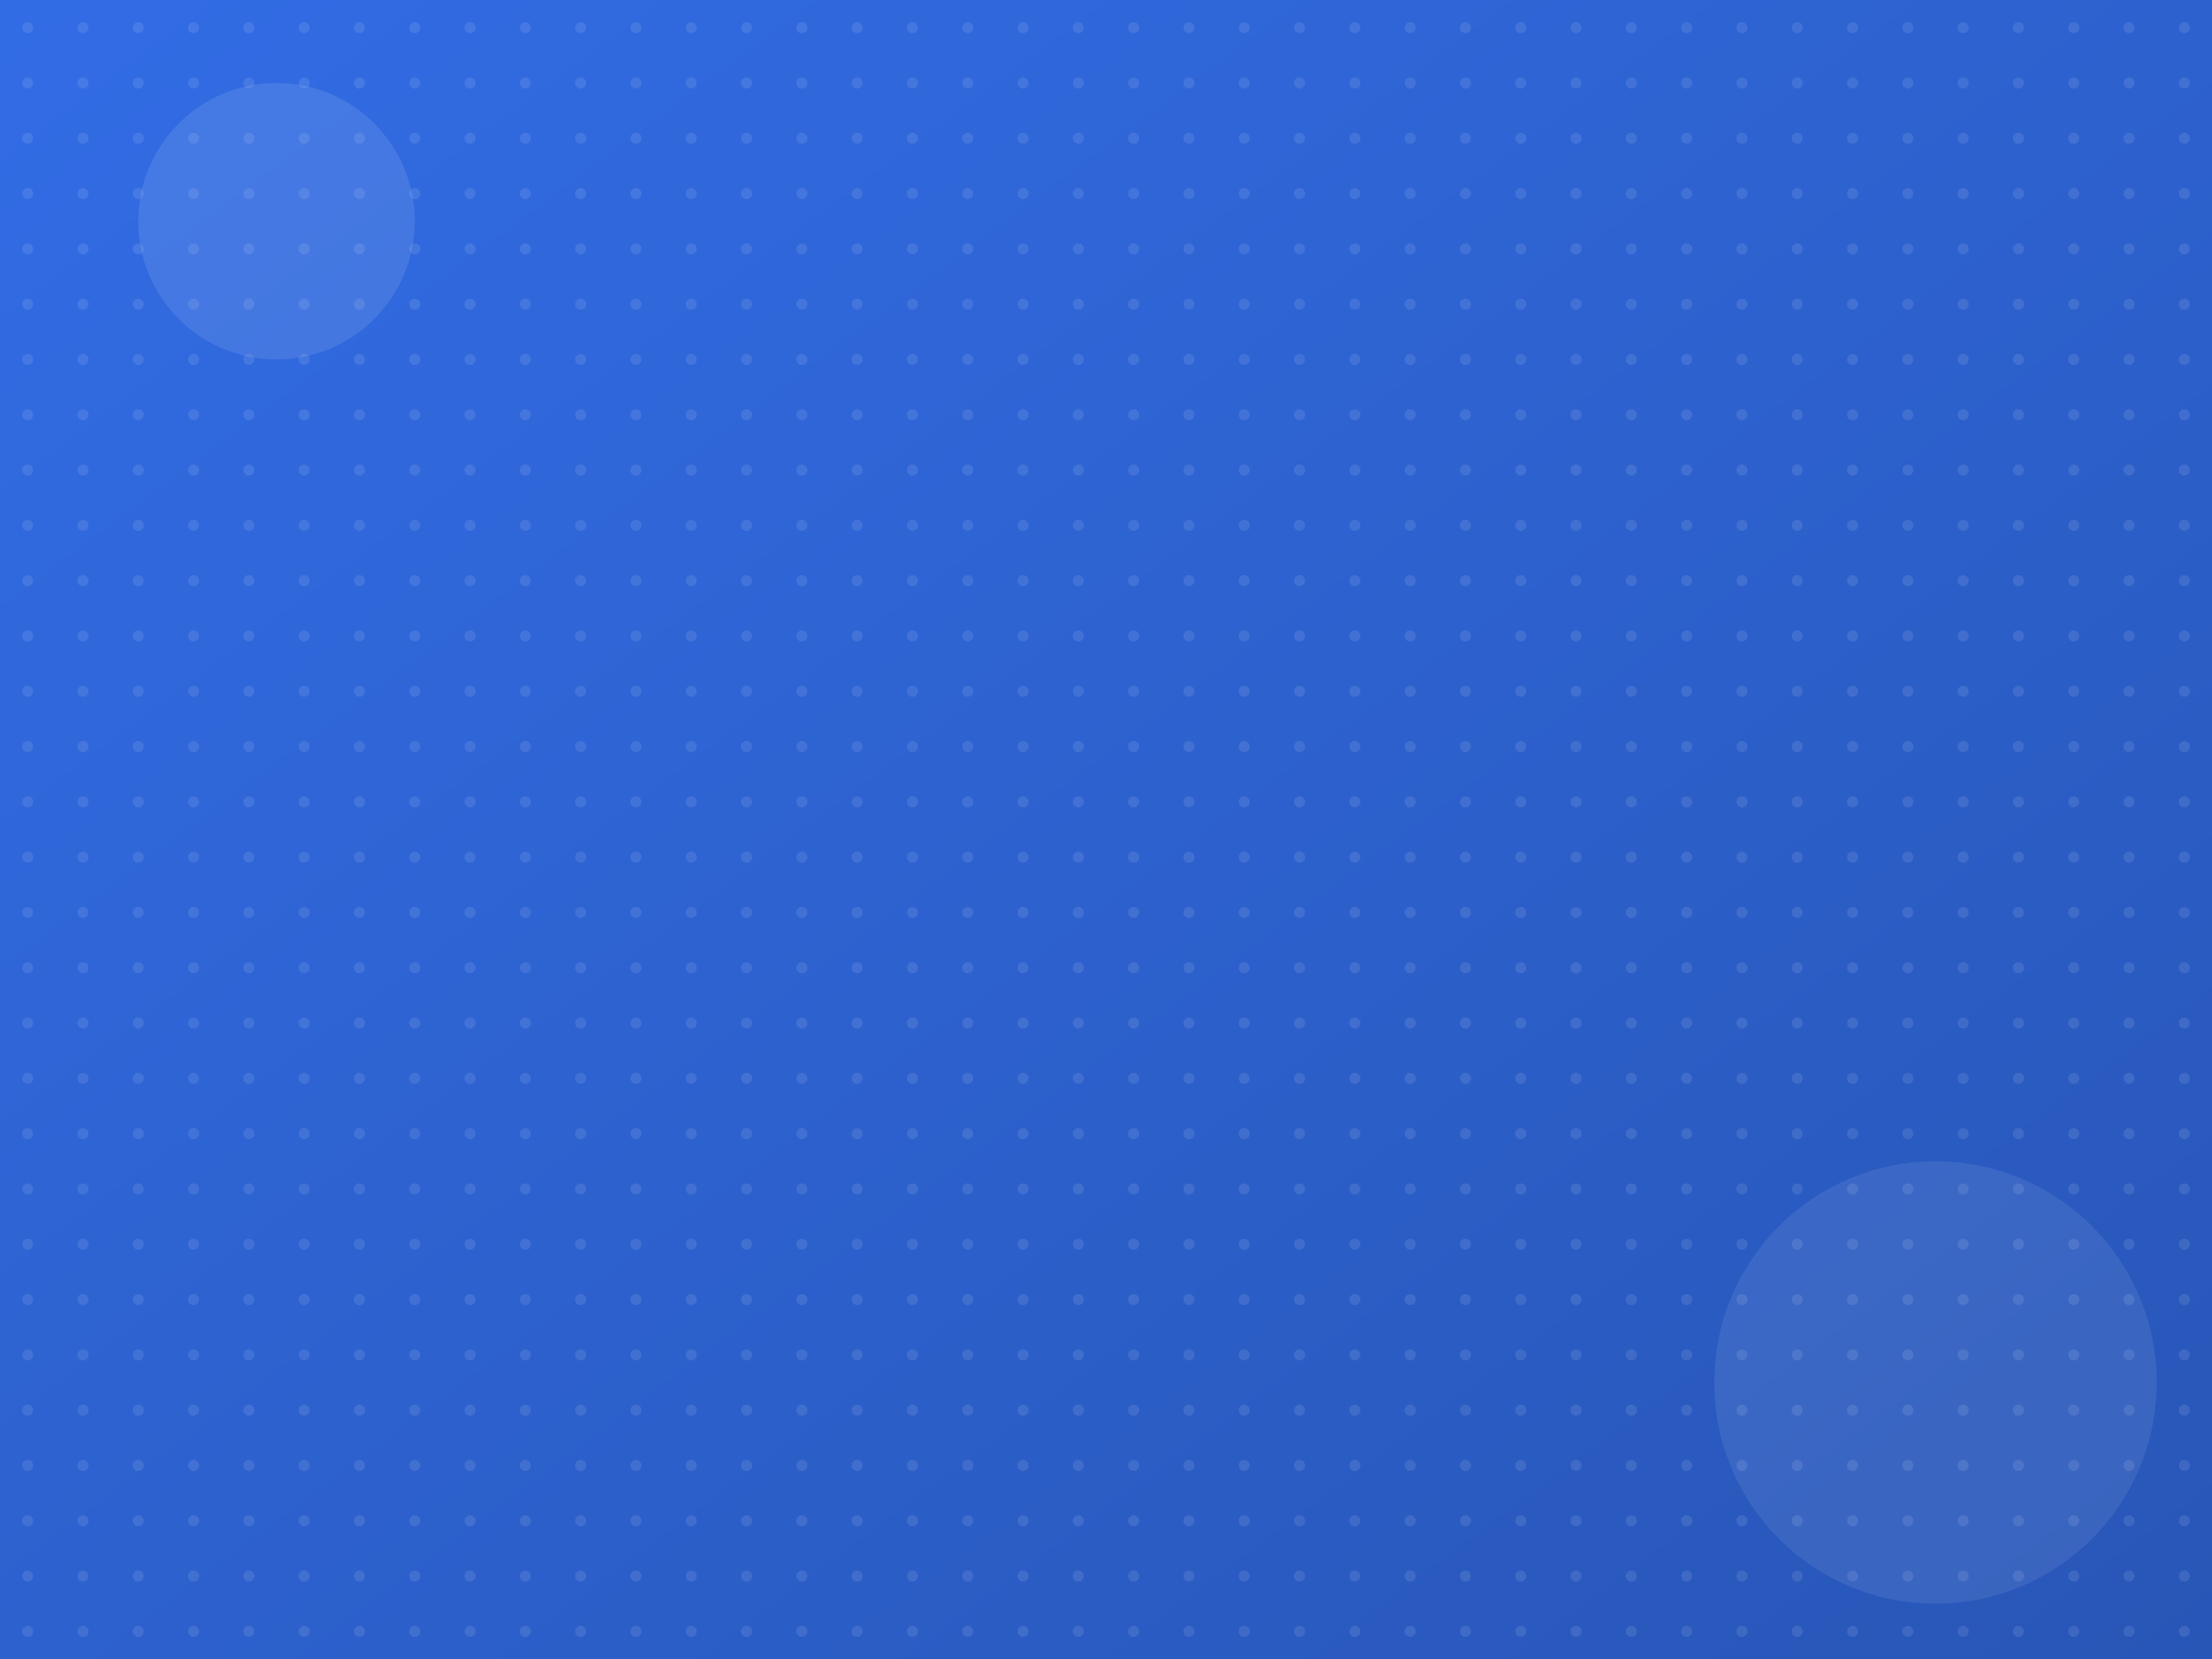
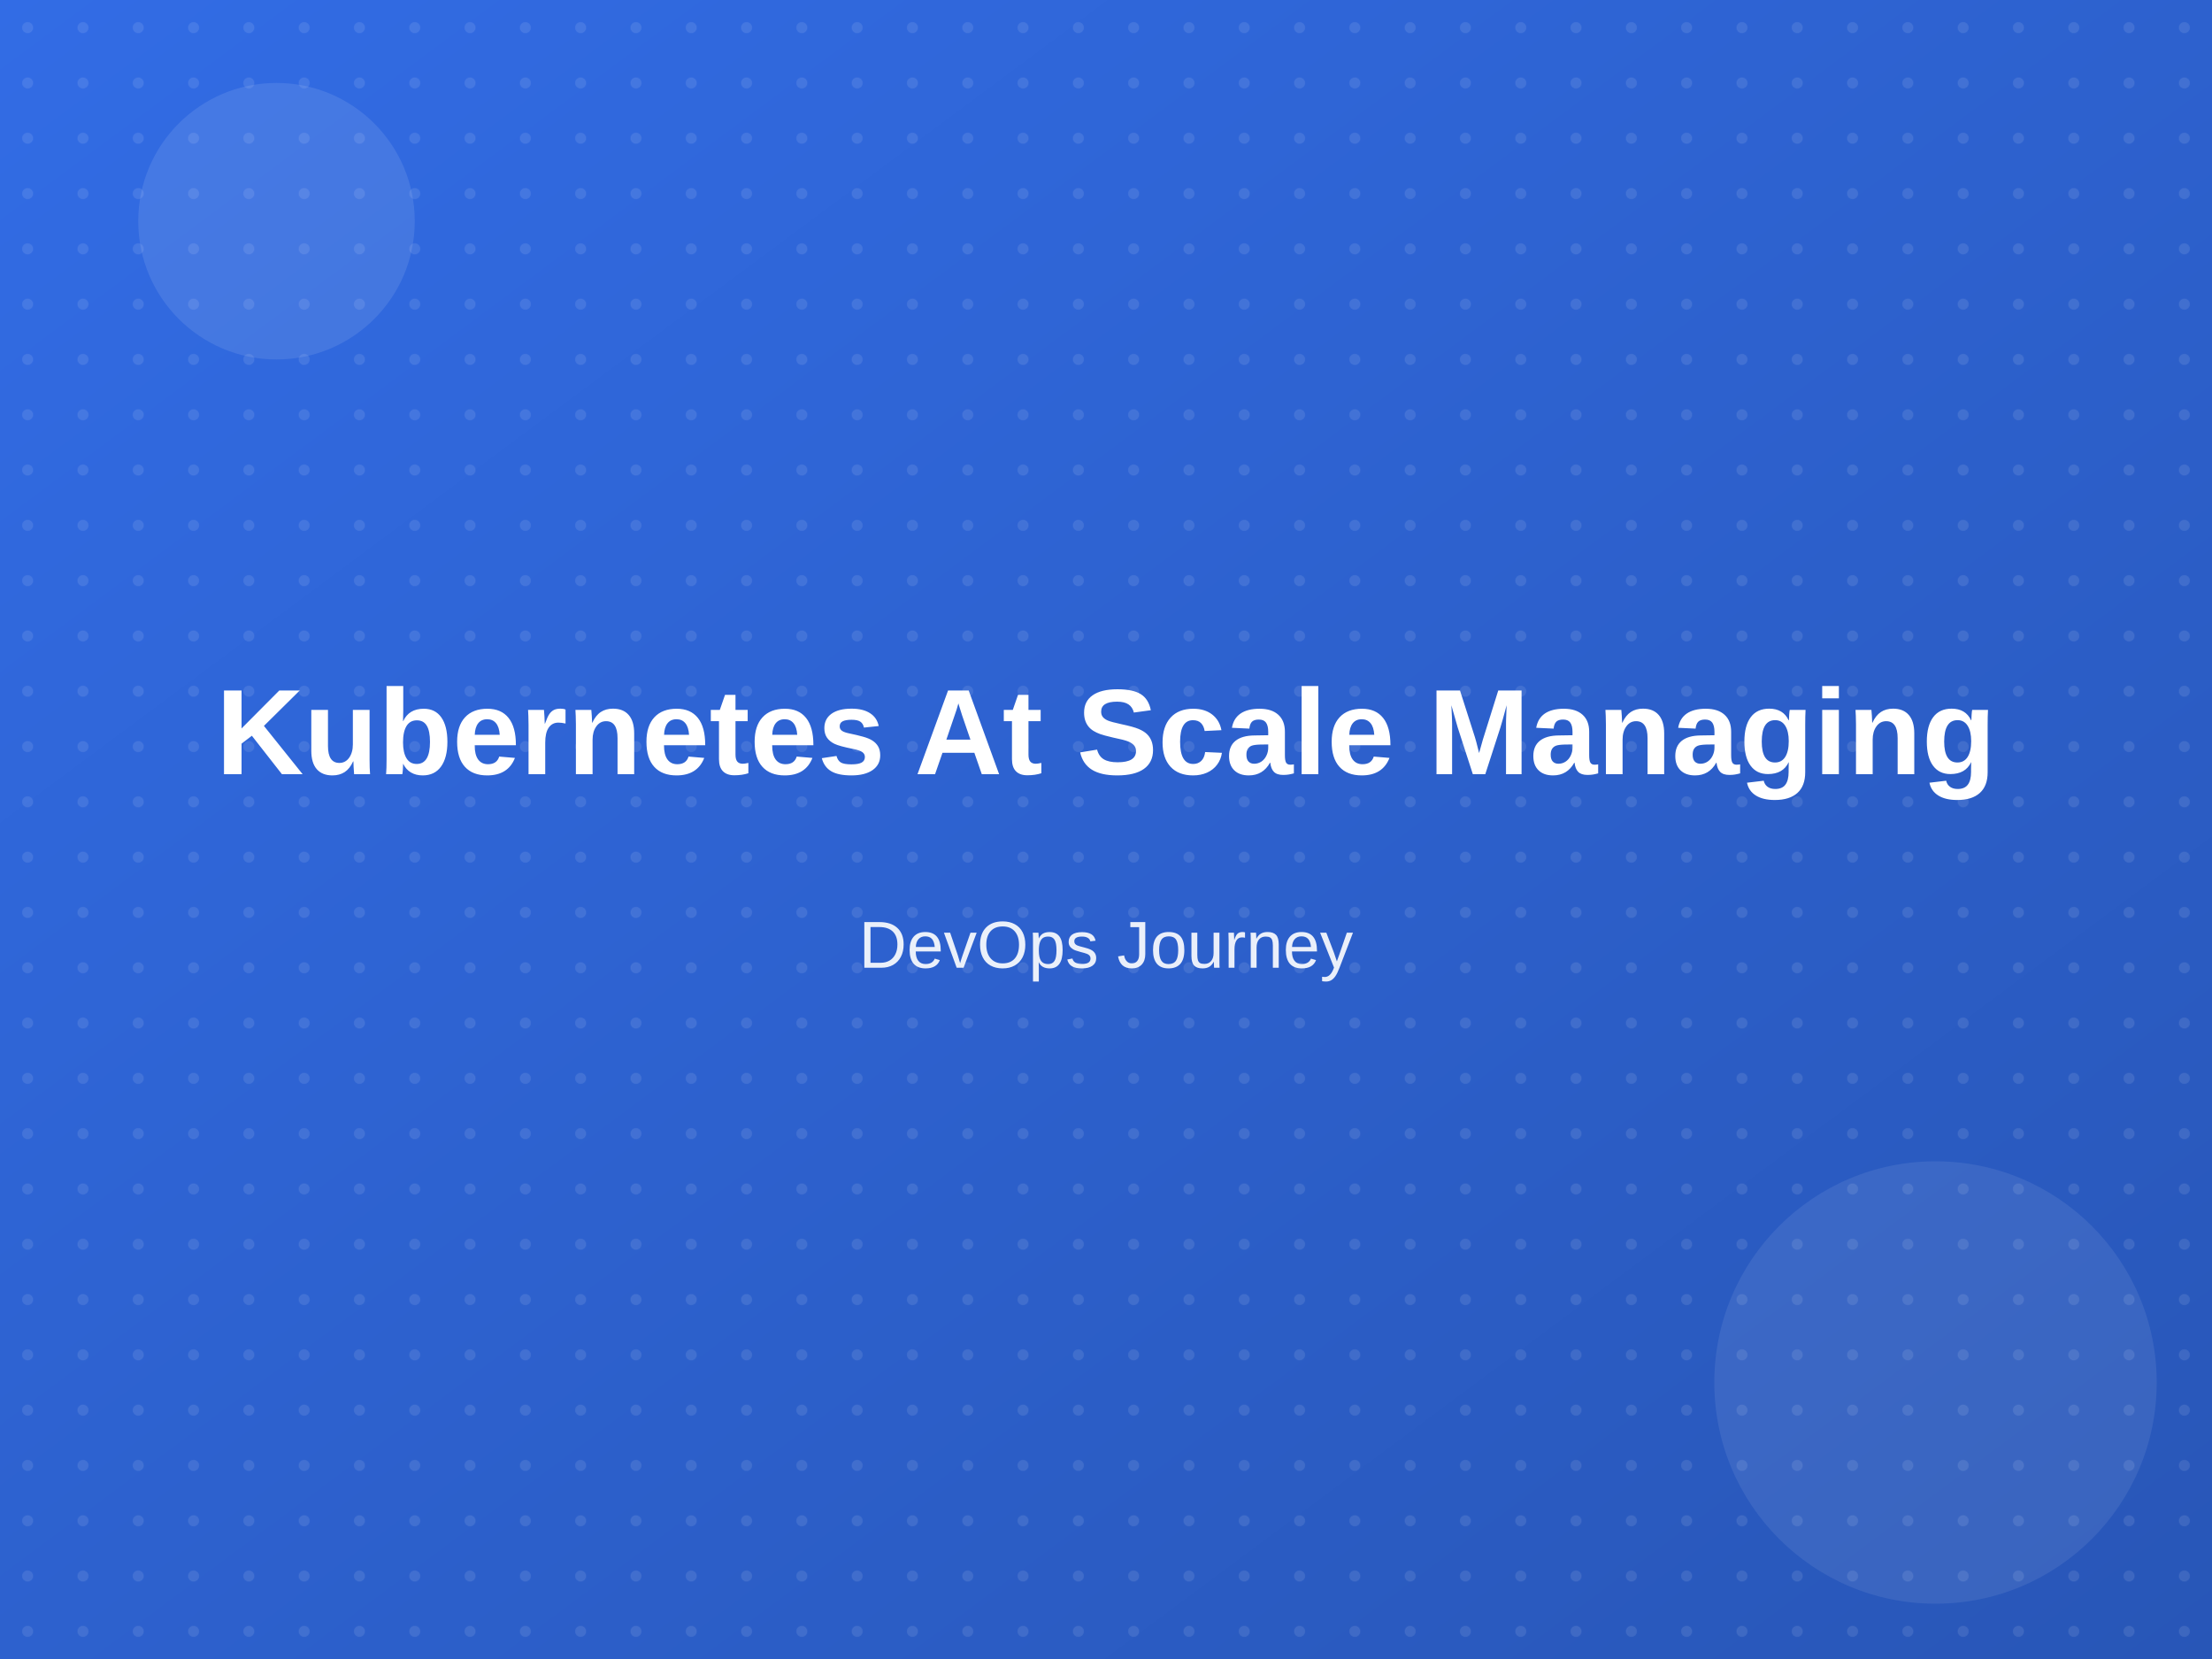
<svg xmlns="http://www.w3.org/2000/svg" width="800" height="600">
  <defs>
    <linearGradient id="grad" x1="0%" y1="0%" x2="100%" y2="100%">
      <stop offset="0%" style="stop-color:#326CE5;stop-opacity:1" />
      <stop offset="100%" style="stop-color:#2856b7;stop-opacity:1" />
    </linearGradient>
    <pattern id="dots" x="20" y="20" width="20" height="20" patternUnits="userSpaceOnUse">
      <circle cx="10" cy="10" r="2" fill="rgba(255,255,255,0.1)" />
    </pattern>
  </defs>
  <rect width="800" height="600" fill="url(#grad)" />
  <rect width="800" height="600" fill="url(#dots)" />
  <circle cx="100" cy="80" r="50" fill="rgba(255,255,255,0.1)" />
  <circle cx="700" cy="500" r="80" fill="rgba(255,255,255,0.08)" />
+   <text x="400" y="280" font-size="44" font-family="Arial, sans-serif" font-weight="bold" text-anchor="middle" fill="white" word-spacing="10">
+     Kubernetes At Scale Managing
+   </text>
+   <text x="400" y="350" font-size="24" font-family="Arial, sans-serif" text-anchor="middle" fill="rgba(255,255,255,0.9)">
+     DevOps Journey
+   </text>
</svg>
